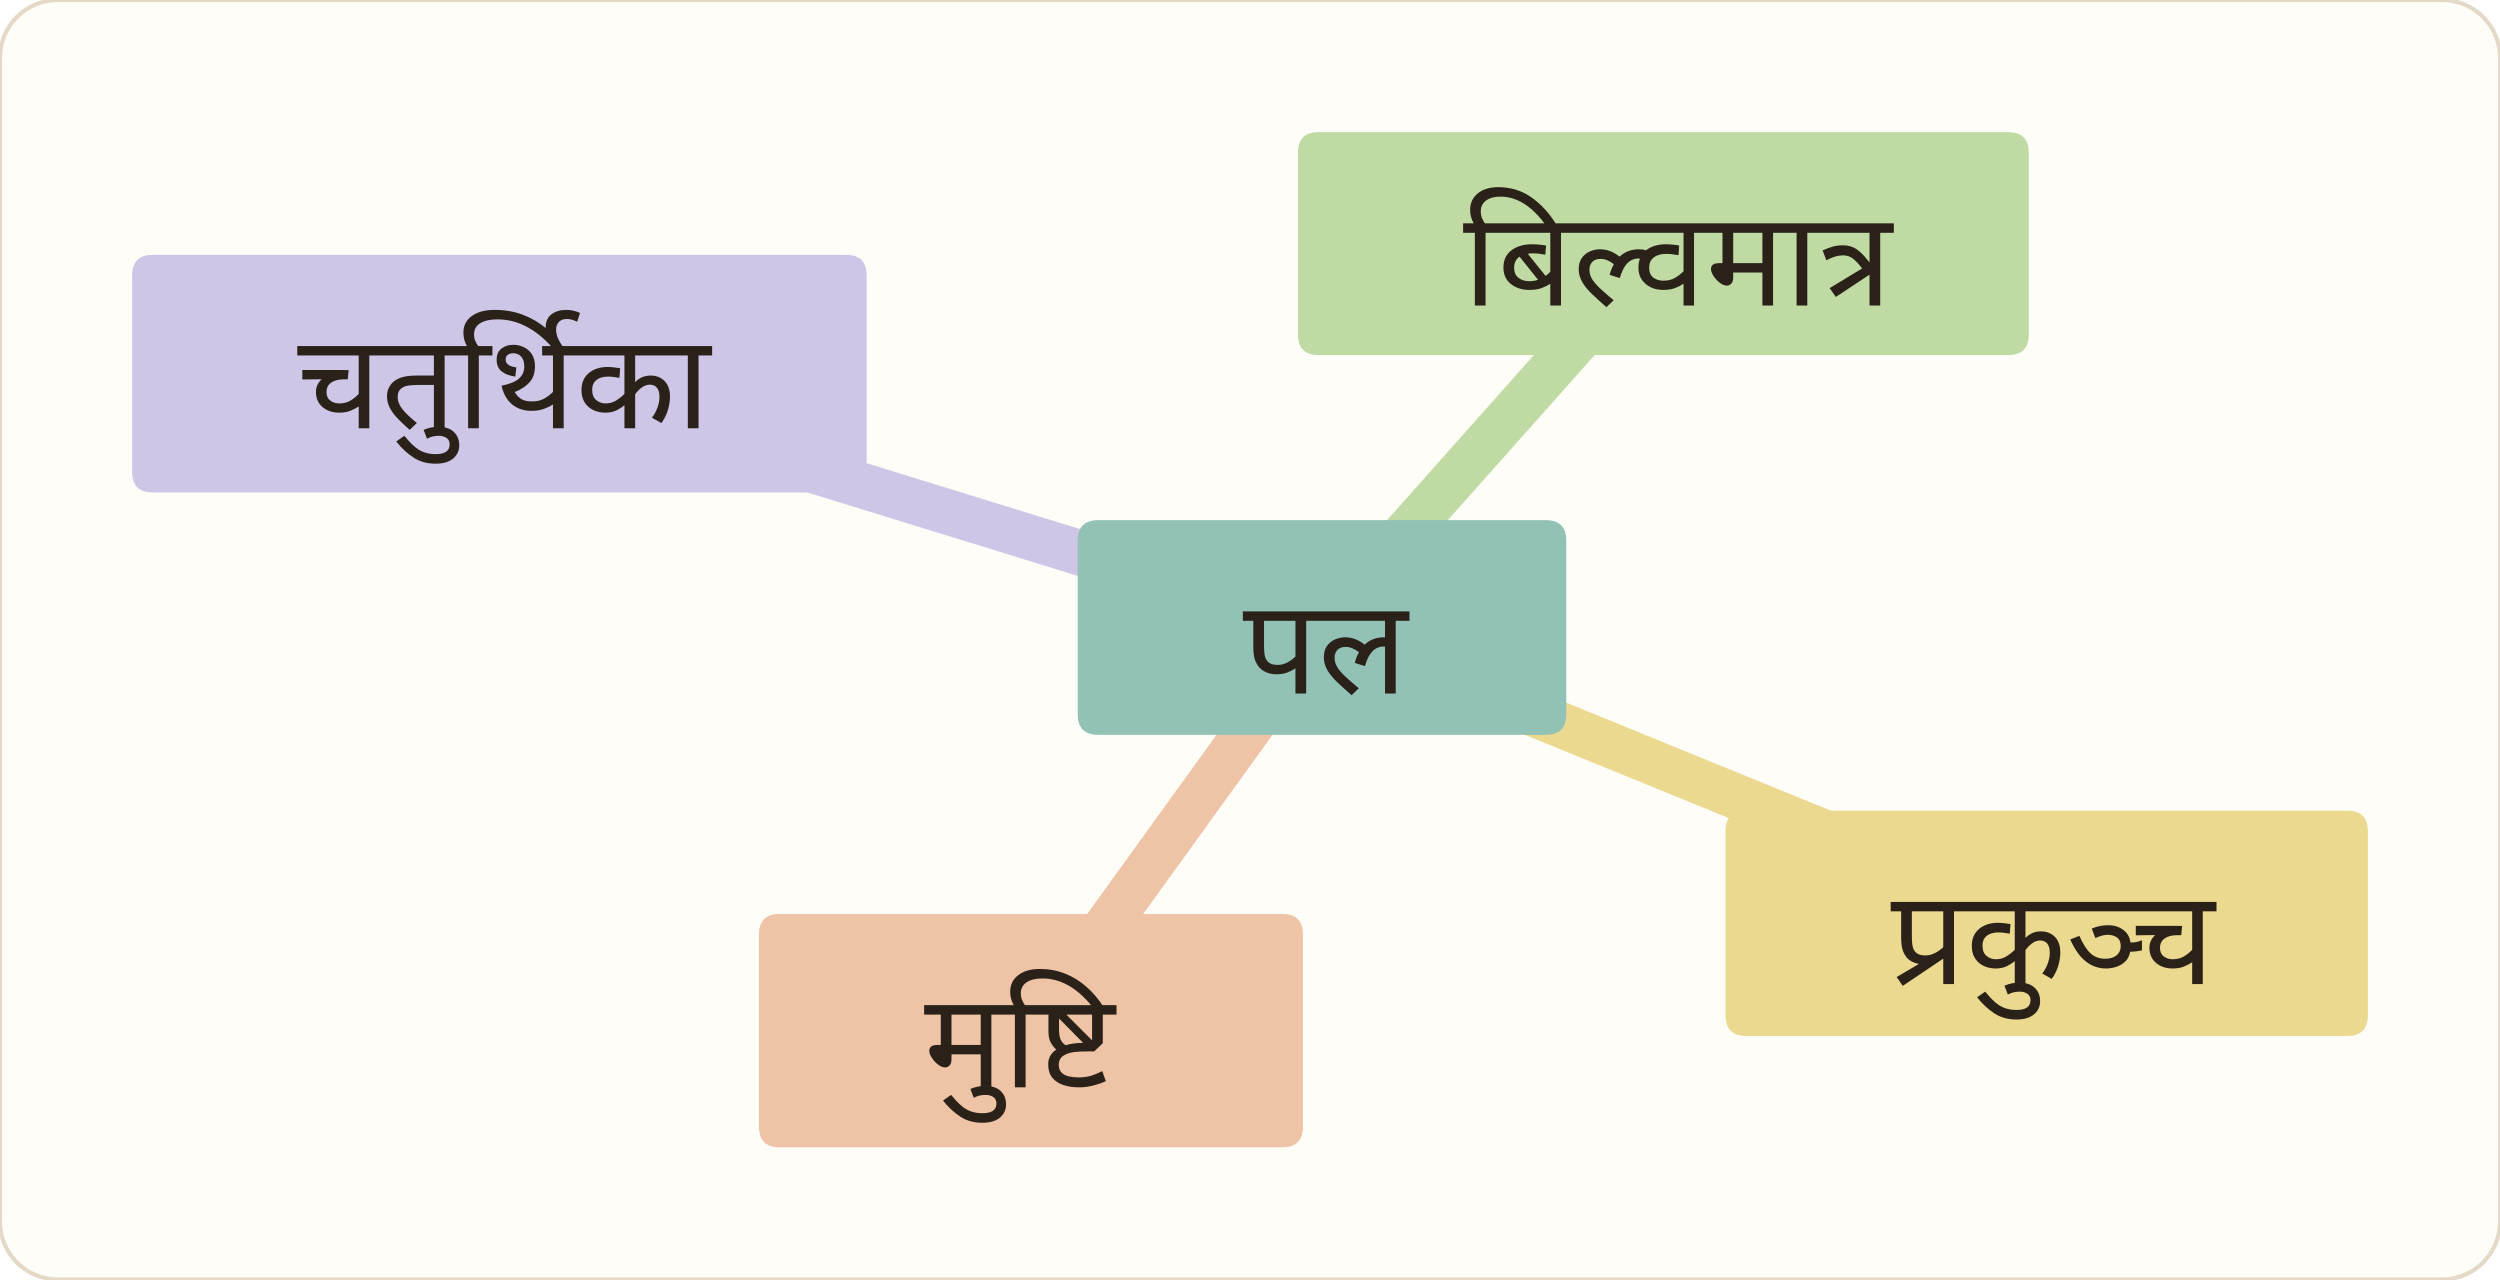
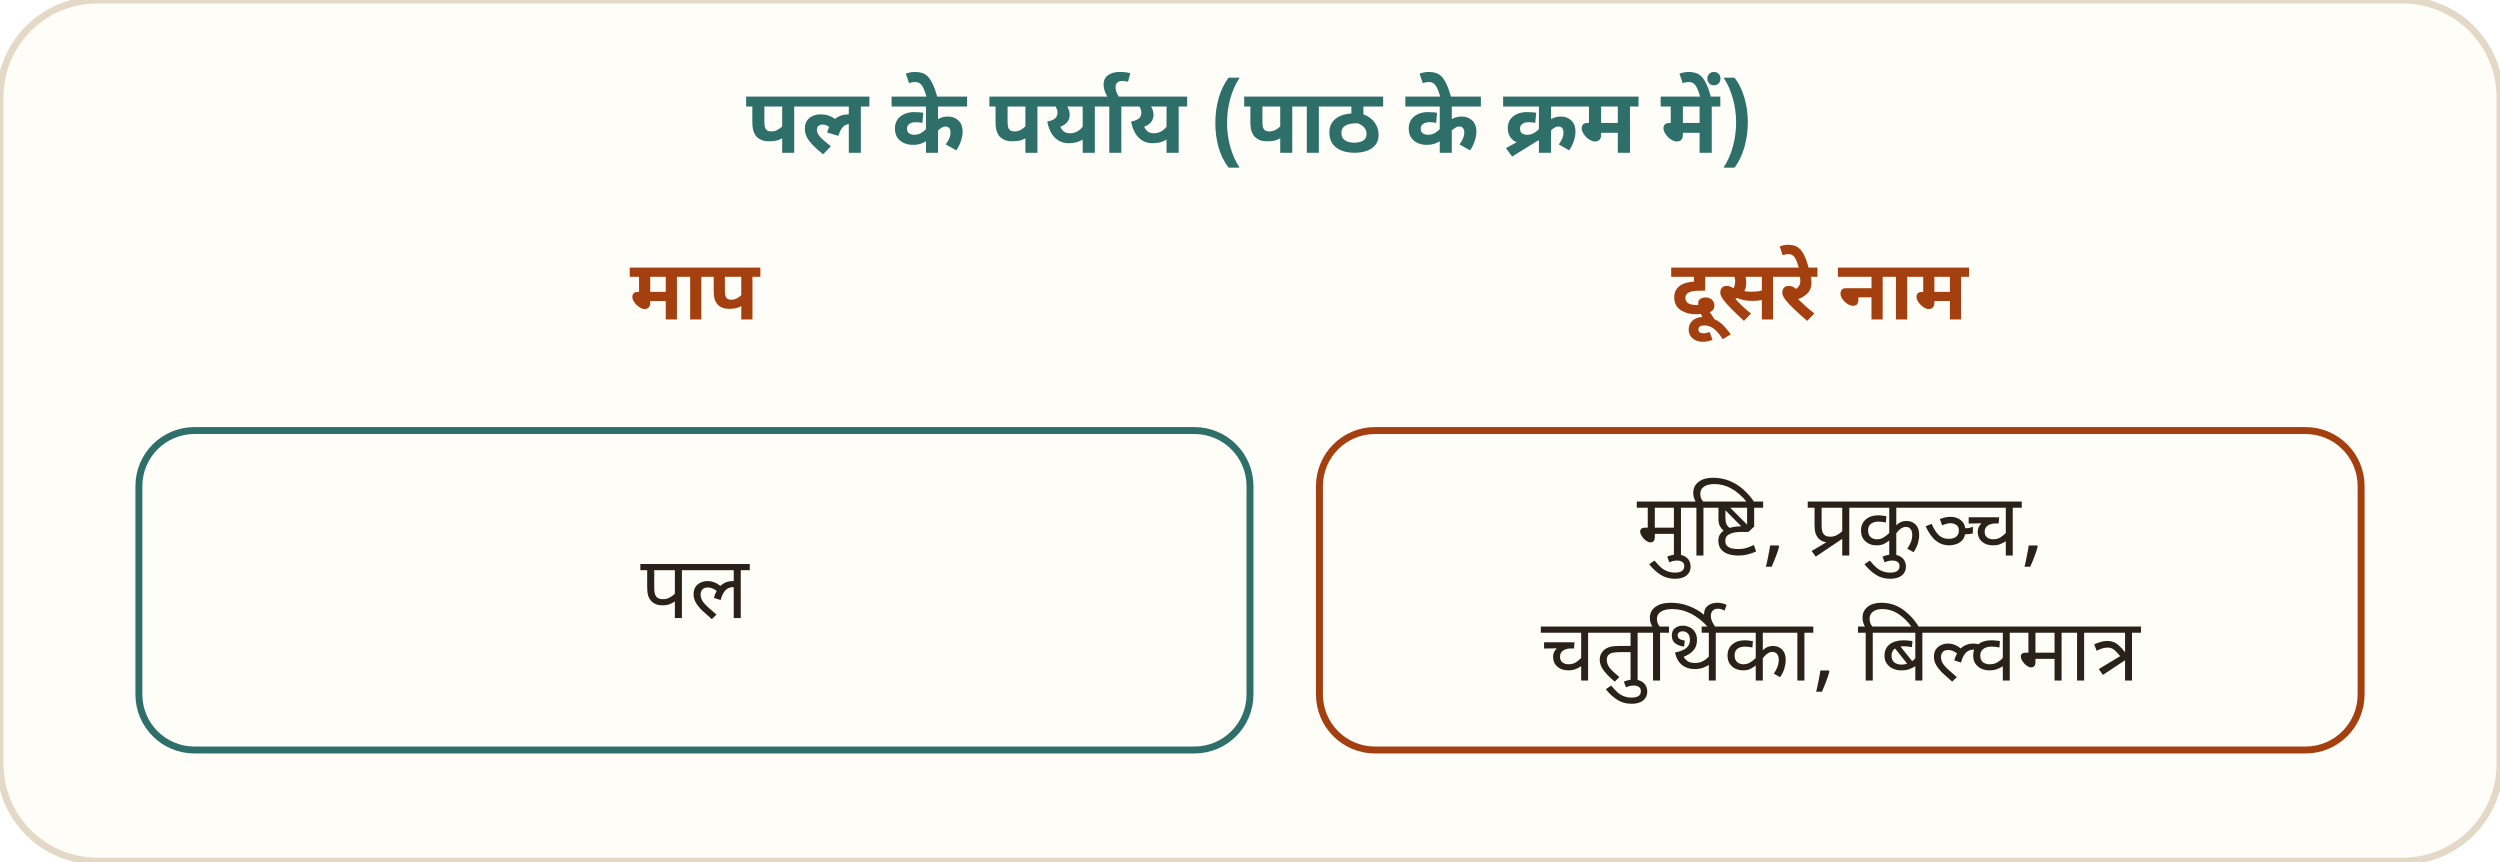
- <svg xmlns="http://www.w3.org/2000/svg" id="mmf893bb53" viewBox="-17 -17 605.48 309.87" width="605.48" height="309.87" role="img" preserveAspectRatio="xMidYMid meet">
-   <rect x="-17" y="-17" width="605.48" height="309.87" rx="14" fill="#fffdf8" stroke="#e4d9c6" />
-   <style>#mmf893bb53{font-family:'Noto Sans Devanagari','Mukta','Nirmala UI','Mangal','FreeSans',sans-serif;font-size:32px;fill:#2a2118;}@keyframes edge-animation-frame{from{stroke-dashoffset:0;}}@keyframes dash{to{stroke-dashoffset:0;}}#mmf893bb53 .edge-animation-slow{stroke-dasharray:9,5!important;stroke-dashoffset:900;animation:dash 50s linear infinite;stroke-linecap:round;}#mmf893bb53 .edge-animation-fast{stroke-dasharray:9,5!important;stroke-dashoffset:900;animation:dash 20s linear infinite;stroke-linecap:round;}#mmf893bb53 .error-icon{fill:#fffdf8;}#mmf893bb53 .error-text{fill:#2a2118;stroke:#2a2118;}#mmf893bb53 .edge-thickness-normal{stroke-width:1px;}#mmf893bb53 .edge-thickness-thick{stroke-width:3.5px;}#mmf893bb53 .edge-pattern-solid{stroke-dasharray:0;}#mmf893bb53 .edge-thickness-invisible{stroke-width:0;fill:none;}#mmf893bb53 .edge-pattern-dashed{stroke-dasharray:3;}#mmf893bb53 .edge-pattern-dotted{stroke-dasharray:2;}#mmf893bb53 .marker{fill:#a4400f;stroke:#a4400f;}#mmf893bb53 .marker.cross{stroke:#a4400f;}#mmf893bb53 svg{font-family:'Noto Sans Devanagari','Mukta','Nirmala UI','Mangal','FreeSans',sans-serif;font-size:32px;}#mmf893bb53 p{margin:0;}#mmf893bb53 .edge{stroke-width:3;}#mmf893bb53 .section--1 rect,#mmf893bb53 .section--1 path,#mmf893bb53 .section--1 circle,#mmf893bb53 .section--1 polygon,#mmf893bb53 .section--1 path{fill:#a9d0c9;}#mmf893bb53 .section--1 text{fill:#2a2118;}#mmf893bb53 .section--1 span{color:#2a2118;}#mmf893bb53 .node-icon--1{font-size:40px;color:#2a2118;}#mmf893bb53 .section-edge--1{stroke:#a9d0c9;}#mmf893bb53 .edge-depth--1{stroke-width:17;}#mmf893bb53 .section--1 line{stroke:#2f6f6a;stroke-width:3;}#mmf893bb53 .disabled,#mmf893bb53 .disabled circle,#mmf893bb53 .disabled text{fill:lightgray;}#mmf893bb53 .disabled text{fill:#efefef;}#mmf893bb53 [data-look="neo"].mindmap-node.section--1 rect,#mmf893bb53 [data-look="neo"].mindmap-node.section--1 path,#mmf893bb53 [data-look="neo"].mindmap-node.section--1 circle,#mmf893bb53 [data-look="neo"].mindmap-node.section--1 polygon{fill:#a9d0c9;stroke:#a9d0c9;stroke-width:1px;}#mmf893bb53 [data-look="neo"].section-edge--1{stroke:#a9d0c9;}#mmf893bb53 [data-look="neo"].mindmap-node.section--1 text{fill:#2a2118;}#mmf893bb53 .section-0 rect,#mmf893bb53 .section-0 path,#mmf893bb53 .section-0 circle,#mmf893bb53 .section-0 polygon,#mmf893bb53 .section-0 path{fill:#efc4a6;}#mmf893bb53 .section-0 text{fill:#2a2118;}#mmf893bb53 .section-0 span{color:#2a2118;}#mmf893bb53 .node-icon-0{font-size:40px;color:#2a2118;}#mmf893bb53 .section-edge-0{stroke:#efc4a6;}#mmf893bb53 .edge-depth-0{stroke-width:14;}#mmf893bb53 .section-0 line{stroke:#2f6f6a;stroke-width:3;}#mmf893bb53 .disabled,#mmf893bb53 .disabled circle,#mmf893bb53 .disabled text{fill:lightgray;}#mmf893bb53 .disabled text{fill:#efefef;}#mmf893bb53 [data-look="neo"].mindmap-node.section-0 rect,#mmf893bb53 [data-look="neo"].mindmap-node.section-0 path,#mmf893bb53 [data-look="neo"].mindmap-node.section-0 circle,#mmf893bb53 [data-look="neo"].mindmap-node.section-0 polygon{fill:#efc4a6;stroke:#efc4a6;stroke-width:1px;}#mmf893bb53 [data-look="neo"].section-edge-0{stroke:#efc4a6;}#mmf893bb53 [data-look="neo"].mindmap-node.section-0 text{fill:#2a2118;}#mmf893bb53 .section-1 rect,#mmf893bb53 .section-1 path,#mmf893bb53 .section-1 circle,#mmf893bb53 .section-1 polygon,#mmf893bb53 .section-1 path{fill:#ebd98f;}#mmf893bb53 .section-1 text{fill:#2a2118;}#mmf893bb53 .section-1 span{color:#2a2118;}#mmf893bb53 .node-icon-1{font-size:40px;color:#2a2118;}#mmf893bb53 .section-edge-1{stroke:#ebd98f;}#mmf893bb53 .edge-depth-1{stroke-width:11;}#mmf893bb53 .section-1 line{stroke:#2f6f6a;stroke-width:3;}#mmf893bb53 .disabled,#mmf893bb53 .disabled circle,#mmf893bb53 .disabled text{fill:lightgray;}#mmf893bb53 .disabled text{fill:#efefef;}#mmf893bb53 [data-look="neo"].mindmap-node.section-1 rect,#mmf893bb53 [data-look="neo"].mindmap-node.section-1 path,#mmf893bb53 [data-look="neo"].mindmap-node.section-1 circle,#mmf893bb53 [data-look="neo"].mindmap-node.section-1 polygon{fill:#ebd98f;stroke:#ebd98f;stroke-width:1px;}#mmf893bb53 [data-look="neo"].section-edge-1{stroke:#ebd98f;}#mmf893bb53 [data-look="neo"].mindmap-node.section-1 text{fill:#2a2118;}#mmf893bb53 .section-2 rect,#mmf893bb53 .section-2 path,#mmf893bb53 .section-2 circle,#mmf893bb53 .section-2 polygon,#mmf893bb53 .section-2 path{fill:#cdc6e6;}#mmf893bb53 .section-2 text{fill:#2a2118;}#mmf893bb53 .section-2 span{color:#2a2118;}#mmf893bb53 .node-icon-2{font-size:40px;color:#2a2118;}#mmf893bb53 .section-edge-2{stroke:#cdc6e6;}#mmf893bb53 .edge-depth-2{stroke-width:8;}#mmf893bb53 .section-2 line{stroke:#2f6f6a;stroke-width:3;}#mmf893bb53 .disabled,#mmf893bb53 .disabled circle,#mmf893bb53 .disabled text{fill:lightgray;}#mmf893bb53 .disabled text{fill:#efefef;}#mmf893bb53 [data-look="neo"].mindmap-node.section-2 rect,#mmf893bb53 [data-look="neo"].mindmap-node.section-2 path,#mmf893bb53 [data-look="neo"].mindmap-node.section-2 circle,#mmf893bb53 [data-look="neo"].mindmap-node.section-2 polygon{fill:#cdc6e6;stroke:#cdc6e6;stroke-width:1px;}#mmf893bb53 [data-look="neo"].section-edge-2{stroke:#cdc6e6;}#mmf893bb53 [data-look="neo"].mindmap-node.section-2 text{fill:#2a2118;}#mmf893bb53 .section-3 rect,#mmf893bb53 .section-3 path,#mmf893bb53 .section-3 circle,#mmf893bb53 .section-3 polygon,#mmf893bb53 .section-3 path{fill:#bfdba3;}#mmf893bb53 .section-3 text{fill:#2a2118;}#mmf893bb53 .section-3 span{color:#2a2118;}#mmf893bb53 .node-icon-3{font-size:40px;color:#2a2118;}#mmf893bb53 .section-edge-3{stroke:#bfdba3;}#mmf893bb53 .edge-depth-3{stroke-width:5;}#mmf893bb53 .section-3 line{stroke:#2f6f6a;stroke-width:3;}#mmf893bb53 .disabled,#mmf893bb53 .disabled circle,#mmf893bb53 .disabled text{fill:lightgray;}#mmf893bb53 .disabled text{fill:#efefef;}#mmf893bb53 [data-look="neo"].mindmap-node.section-3 rect,#mmf893bb53 [data-look="neo"].mindmap-node.section-3 path,#mmf893bb53 [data-look="neo"].mindmap-node.section-3 circle,#mmf893bb53 [data-look="neo"].mindmap-node.section-3 polygon{fill:#bfdba3;stroke:#bfdba3;stroke-width:1px;}#mmf893bb53 [data-look="neo"].section-edge-3{stroke:#bfdba3;}#mmf893bb53 [data-look="neo"].mindmap-node.section-3 text{fill:#2a2118;}#mmf893bb53 .section-4 rect,#mmf893bb53 .section-4 path,#mmf893bb53 .section-4 circle,#mmf893bb53 .section-4 polygon,#mmf893bb53 .section-4 path{fill:#e9b9c9;}#mmf893bb53 .section-4 text{fill:#2a2118;}#mmf893bb53 .section-4 span{color:#2a2118;}#mmf893bb53 .node-icon-4{font-size:40px;color:#2a2118;}#mmf893bb53 .section-edge-4{stroke:#e9b9c9;}#mmf893bb53 .edge-depth-4{stroke-width:2;}#mmf893bb53 .section-4 line{stroke:#2f6f6a;stroke-width:3;}#mmf893bb53 .disabled,#mmf893bb53 .disabled circle,#mmf893bb53 .disabled text{fill:lightgray;}#mmf893bb53 .disabled text{fill:#efefef;}#mmf893bb53 [data-look="neo"].mindmap-node.section-4 rect,#mmf893bb53 [data-look="neo"].mindmap-node.section-4 path,#mmf893bb53 [data-look="neo"].mindmap-node.section-4 circle,#mmf893bb53 [data-look="neo"].mindmap-node.section-4 polygon{fill:#e9b9c9;stroke:#e9b9c9;stroke-width:1px;}#mmf893bb53 [data-look="neo"].section-edge-4{stroke:#e9b9c9;}#mmf893bb53 [data-look="neo"].mindmap-node.section-4 text{fill:#2a2118;}#mmf893bb53 .section-5 rect,#mmf893bb53 .section-5 path,#mmf893bb53 .section-5 circle,#mmf893bb53 .section-5 polygon,#mmf893bb53 .section-5 path{fill:#aecde2;}#mmf893bb53 .section-5 text{fill:#2a2118;}#mmf893bb53 .section-5 span{color:#2a2118;}#mmf893bb53 .node-icon-5{font-size:40px;color:#2a2118;}#mmf893bb53 .section-edge-5{stroke:#aecde2;}#mmf893bb53 .edge-depth-5{stroke-width:-1;}#mmf893bb53 .section-5 line{stroke:#2f6f6a;stroke-width:3;}#mmf893bb53 .disabled,#mmf893bb53 .disabled circle,#mmf893bb53 .disabled text{fill:lightgray;}#mmf893bb53 .disabled text{fill:#efefef;}#mmf893bb53 [data-look="neo"].mindmap-node.section-5 rect,#mmf893bb53 [data-look="neo"].mindmap-node.section-5 path,#mmf893bb53 [data-look="neo"].mindmap-node.section-5 circle,#mmf893bb53 [data-look="neo"].mindmap-node.section-5 polygon{fill:#aecde2;stroke:#aecde2;stroke-width:1px;}#mmf893bb53 [data-look="neo"].section-edge-5{stroke:#aecde2;}#mmf893bb53 [data-look="neo"].mindmap-node.section-5 text{fill:#2a2118;}#mmf893bb53 .section-6 rect,#mmf893bb53 .section-6 path,#mmf893bb53 .section-6 circle,#mmf893bb53 .section-6 polygon,#mmf893bb53 .section-6 path{fill:#e3cfa8;}#mmf893bb53 .section-6 text{fill:#2a2118;}#mmf893bb53 .section-6 span{color:#2a2118;}#mmf893bb53 .node-icon-6{font-size:40px;color:#2a2118;}#mmf893bb53 .section-edge-6{stroke:#e3cfa8;}#mmf893bb53 .edge-depth-6{stroke-width:-4;}#mmf893bb53 .section-6 line{stroke:#2f6f6a;stroke-width:3;}#mmf893bb53 .disabled,#mmf893bb53 .disabled circle,#mmf893bb53 .disabled text{fill:lightgray;}#mmf893bb53 .disabled text{fill:#efefef;}#mmf893bb53 [data-look="neo"].mindmap-node.section-6 rect,#mmf893bb53 [data-look="neo"].mindmap-node.section-6 path,#mmf893bb53 [data-look="neo"].mindmap-node.section-6 circle,#mmf893bb53 [data-look="neo"].mindmap-node.section-6 polygon{fill:#e3cfa8;stroke:#e3cfa8;stroke-width:1px;}#mmf893bb53 [data-look="neo"].section-edge-6{stroke:#e3cfa8;}#mmf893bb53 [data-look="neo"].mindmap-node.section-6 text{fill:#2a2118;}#mmf893bb53 .section-7 rect,#mmf893bb53 .section-7 path,#mmf893bb53 .section-7 circle,#mmf893bb53 .section-7 polygon,#mmf893bb53 .section-7 path{fill:#b6d9cf;}#mmf893bb53 .section-7 text{fill:#2a2118;}#mmf893bb53 .section-7 span{color:#2a2118;}#mmf893bb53 .node-icon-7{font-size:40px;color:#2a2118;}#mmf893bb53 .section-edge-7{stroke:#b6d9cf;}#mmf893bb53 .edge-depth-7{stroke-width:-7;}#mmf893bb53 .section-7 line{stroke:#2f6f6a;stroke-width:3;}#mmf893bb53 .disabled,#mmf893bb53 .disabled circle,#mmf893bb53 .disabled text{fill:lightgray;}#mmf893bb53 .disabled text{fill:#efefef;}#mmf893bb53 [data-look="neo"].mindmap-node.section-7 rect,#mmf893bb53 [data-look="neo"].mindmap-node.section-7 path,#mmf893bb53 [data-look="neo"].mindmap-node.section-7 circle,#mmf893bb53 [data-look="neo"].mindmap-node.section-7 polygon{fill:#b6d9cf;stroke:#b6d9cf;stroke-width:1px;}#mmf893bb53 [data-look="neo"].section-edge-7{stroke:#b6d9cf;}#mmf893bb53 [data-look="neo"].mindmap-node.section-7 text{fill:#2a2118;}#mmf893bb53 .section-8 rect,#mmf893bb53 .section-8 path,#mmf893bb53 .section-8 circle,#mmf893bb53 .section-8 polygon,#mmf893bb53 .section-8 path{fill:#f0b9a0;}#mmf893bb53 .section-8 text{fill:#2a2118;}#mmf893bb53 .section-8 span{color:#2a2118;}#mmf893bb53 .node-icon-8{font-size:40px;color:#2a2118;}#mmf893bb53 .section-edge-8{stroke:#f0b9a0;}#mmf893bb53 .edge-depth-8{stroke-width:-10;}#mmf893bb53 .section-8 line{stroke:#2f6f6a;stroke-width:3;}#mmf893bb53 .disabled,#mmf893bb53 .disabled circle,#mmf893bb53 .disabled text{fill:lightgray;}#mmf893bb53 .disabled text{fill:#efefef;}#mmf893bb53 [data-look="neo"].mindmap-node.section-8 rect,#mmf893bb53 [data-look="neo"].mindmap-node.section-8 path,#mmf893bb53 [data-look="neo"].mindmap-node.section-8 circle,#mmf893bb53 [data-look="neo"].mindmap-node.section-8 polygon{fill:#f0b9a0;stroke:#f0b9a0;stroke-width:1px;}#mmf893bb53 [data-look="neo"].section-edge-8{stroke:#f0b9a0;}#mmf893bb53 [data-look="neo"].mindmap-node.section-8 text{fill:#2a2118;}#mmf893bb53 .section-9 rect,#mmf893bb53 .section-9 path,#mmf893bb53 .section-9 circle,#mmf893bb53 .section-9 polygon,#mmf893bb53 .section-9 path{fill:#dccf8e;}#mmf893bb53 .section-9 text{fill:#2a2118;}#mmf893bb53 .section-9 span{color:#2a2118;}#mmf893bb53 .node-icon-9{font-size:40px;color:#2a2118;}#mmf893bb53 .section-edge-9{stroke:#dccf8e;}#mmf893bb53 .edge-depth-9{stroke-width:-13;}#mmf893bb53 .section-9 line{stroke:#2f6f6a;stroke-width:3;}#mmf893bb53 .disabled,#mmf893bb53 .disabled circle,#mmf893bb53 .disabled text{fill:lightgray;}#mmf893bb53 .disabled text{fill:#efefef;}#mmf893bb53 [data-look="neo"].mindmap-node.section-9 rect,#mmf893bb53 [data-look="neo"].mindmap-node.section-9 path,#mmf893bb53 [data-look="neo"].mindmap-node.section-9 circle,#mmf893bb53 [data-look="neo"].mindmap-node.section-9 polygon{fill:#dccf8e;stroke:#dccf8e;stroke-width:1px;}#mmf893bb53 [data-look="neo"].section-edge-9{stroke:#dccf8e;}#mmf893bb53 [data-look="neo"].mindmap-node.section-9 text{fill:#2a2118;}#mmf893bb53 .section-10 rect,#mmf893bb53 .section-10 path,#mmf893bb53 .section-10 circle,#mmf893bb53 .section-10 polygon,#mmf893bb53 .section-10 path{fill:#c5bfe2;}#mmf893bb53 .section-10 text{fill:#2a2118;}#mmf893bb53 .section-10 span{color:#2a2118;}#mmf893bb53 .node-icon-10{font-size:40px;color:#2a2118;}#mmf893bb53 .section-edge-10{stroke:#c5bfe2;}#mmf893bb53 .edge-depth-10{stroke-width:-16;}#mmf893bb53 .section-10 line{stroke:#2f6f6a;stroke-width:3;}#mmf893bb53 .disabled,#mmf893bb53 .disabled circle,#mmf893bb53 .disabled text{fill:lightgray;}#mmf893bb53 .disabled text{fill:#efefef;}#mmf893bb53 [data-look="neo"].mindmap-node.section-10 rect,#mmf893bb53 [data-look="neo"].mindmap-node.section-10 path,#mmf893bb53 [data-look="neo"].mindmap-node.section-10 circle,#mmf893bb53 [data-look="neo"].mindmap-node.section-10 polygon{fill:#c5bfe2;stroke:#c5bfe2;stroke-width:1px;}#mmf893bb53 [data-look="neo"].section-edge-10{stroke:#c5bfe2;}#mmf893bb53 [data-look="neo"].mindmap-node.section-10 text{fill:#2a2118;}#mmf893bb53 .section-root rect,#mmf893bb53 .section-root path,#mmf893bb53 .section-root circle,#mmf893bb53 .section-root polygon{fill:hsl(165, 27.273%, 66.373%);}#mmf893bb53 .section-root text{fill:#2a2118;}#mmf893bb53 .section-root span{color:#2a2118;}#mmf893bb53 .icon-container{height:100%;display:flex;justify-content:center;align-items:center;}#mmf893bb53 .edge{fill:none;}#mmf893bb53 .mindmap-node-label{dy:1em;alignment-baseline:middle;text-anchor:middle;dominant-baseline:middle;text-align:center;}#mmf893bb53 [data-look="neo"].mindmap-node{filter:drop-shadow( 1px 2px 2px rgba(185,185,185,1));}#mmf893bb53 [data-look="neo"].mindmap-node.section-root rect,#mmf893bb53 [data-look="neo"].mindmap-node.section-root path,#mmf893bb53 [data-look="neo"].mindmap-node.section-root circle,#mmf893bb53 [data-look="neo"].mindmap-node.section-root polygon{fill:hsl(165, 27.273%, 66.373%);}#mmf893bb53 [data-look="neo"].mindmap-node.section-root .text-inner-tspan{fill:#2a2118;}#mmf893bb53 [data-look="neo"].mindmap-node.section--1 rect,#mmf893bb53 [data-look="neo"].mindmap-node.section--1 path,#mmf893bb53 [data-look="neo"].mindmap-node.section--1 circle,#mmf893bb53 [data-look="neo"].mindmap-node.section--1 polygon{stroke:url(#mmf893bb53-gradient);fill:#e3efec;}#mmf893bb53 .section--1 line{stroke-width:0;}#mmf893bb53 [data-look="neo"].mindmap-node.section-0 rect,#mmf893bb53 [data-look="neo"].mindmap-node.section-0 path,#mmf893bb53 [data-look="neo"].mindmap-node.section-0 circle,#mmf893bb53 [data-look="neo"].mindmap-node.section-0 polygon{stroke:url(#mmf893bb53-gradient);fill:#e3efec;}#mmf893bb53 .section-0 line{stroke-width:0;}#mmf893bb53 [data-look="neo"].mindmap-node.section-1 rect,#mmf893bb53 [data-look="neo"].mindmap-node.section-1 path,#mmf893bb53 [data-look="neo"].mindmap-node.section-1 circle,#mmf893bb53 [data-look="neo"].mindmap-node.section-1 polygon{stroke:url(#mmf893bb53-gradient);fill:#e3efec;}#mmf893bb53 .section-1 line{stroke-width:0;}#mmf893bb53 [data-look="neo"].mindmap-node.section-2 rect,#mmf893bb53 [data-look="neo"].mindmap-node.section-2 path,#mmf893bb53 [data-look="neo"].mindmap-node.section-2 circle,#mmf893bb53 [data-look="neo"].mindmap-node.section-2 polygon{stroke:url(#mmf893bb53-gradient);fill:#e3efec;}#mmf893bb53 .section-2 line{stroke-width:0;}#mmf893bb53 [data-look="neo"].mindmap-node.section-3 rect,#mmf893bb53 [data-look="neo"].mindmap-node.section-3 path,#mmf893bb53 [data-look="neo"].mindmap-node.section-3 circle,#mmf893bb53 [data-look="neo"].mindmap-node.section-3 polygon{stroke:url(#mmf893bb53-gradient);fill:#e3efec;}#mmf893bb53 .section-3 line{stroke-width:0;}#mmf893bb53 [data-look="neo"].mindmap-node.section-4 rect,#mmf893bb53 [data-look="neo"].mindmap-node.section-4 path,#mmf893bb53 [data-look="neo"].mindmap-node.section-4 circle,#mmf893bb53 [data-look="neo"].mindmap-node.section-4 polygon{stroke:url(#mmf893bb53-gradient);fill:#e3efec;}#mmf893bb53 .section-4 line{stroke-width:0;}#mmf893bb53 [data-look="neo"].mindmap-node.section-5 rect,#mmf893bb53 [data-look="neo"].mindmap-node.section-5 path,#mmf893bb53 [data-look="neo"].mindmap-node.section-5 circle,#mmf893bb53 [data-look="neo"].mindmap-node.section-5 polygon{stroke:url(#mmf893bb53-gradient);fill:#e3efec;}#mmf893bb53 .section-5 line{stroke-width:0;}#mmf893bb53 [data-look="neo"].mindmap-node.section-6 rect,#mmf893bb53 [data-look="neo"].mindmap-node.section-6 path,#mmf893bb53 [data-look="neo"].mindmap-node.section-6 circle,#mmf893bb53 [data-look="neo"].mindmap-node.section-6 polygon{stroke:url(#mmf893bb53-gradient);fill:#e3efec;}#mmf893bb53 .section-6 line{stroke-width:0;}#mmf893bb53 [data-look="neo"].mindmap-node.section-7 rect,#mmf893bb53 [data-look="neo"].mindmap-node.section-7 path,#mmf893bb53 [data-look="neo"].mindmap-node.section-7 circle,#mmf893bb53 [data-look="neo"].mindmap-node.section-7 polygon{stroke:url(#mmf893bb53-gradient);fill:#e3efec;}#mmf893bb53 .section-7 line{stroke-width:0;}#mmf893bb53 [data-look="neo"].mindmap-node.section-8 rect,#mmf893bb53 [data-look="neo"].mindmap-node.section-8 path,#mmf893bb53 [data-look="neo"].mindmap-node.section-8 circle,#mmf893bb53 [data-look="neo"].mindmap-node.section-8 polygon{stroke:url(#mmf893bb53-gradient);fill:#e3efec;}#mmf893bb53 .section-8 line{stroke-width:0;}#mmf893bb53 [data-look="neo"].mindmap-node.section-9 rect,#mmf893bb53 [data-look="neo"].mindmap-node.section-9 path,#mmf893bb53 [data-look="neo"].mindmap-node.section-9 circle,#mmf893bb53 [data-look="neo"].mindmap-node.section-9 polygon{stroke:url(#mmf893bb53-gradient);fill:#e3efec;}#mmf893bb53 .section-9 line{stroke-width:0;}#mmf893bb53 [data-look="neo"].mindmap-node.section-10 rect,#mmf893bb53 [data-look="neo"].mindmap-node.section-10 path,#mmf893bb53 [data-look="neo"].mindmap-node.section-10 circle,#mmf893bb53 [data-look="neo"].mindmap-node.section-10 polygon{stroke:url(#mmf893bb53-gradient);fill:#e3efec;}#mmf893bb53 .section-10 line{stroke-width:0;}#mmf893bb53 .node .neo-node{stroke:#2f6f6a;}#mmf893bb53 [data-look="neo"].node rect,#mmf893bb53 [data-look="neo"].cluster rect,#mmf893bb53 [data-look="neo"].node polygon{stroke:url(#mmf893bb53-gradient);filter:drop-shadow( 1px 2px 2px rgba(185,185,185,1));}#mmf893bb53 [data-look="neo"].swimlane.cluster rect{filter:none;}#mmf893bb53 [data-look="neo"].node path{stroke:url(#mmf893bb53-gradient);stroke-width:1px;}#mmf893bb53 [data-look="neo"].node .outer-path{filter:drop-shadow( 1px 2px 2px rgba(185,185,185,1));}#mmf893bb53 [data-look="neo"].node .neo-line path{stroke:#2f6f6a;filter:none;}#mmf893bb53 [data-look="neo"].node circle{stroke:url(#mmf893bb53-gradient);filter:drop-shadow( 1px 2px 2px rgba(185,185,185,1));}#mmf893bb53 [data-look="neo"].node circle .state-start{fill:#000000;}#mmf893bb53 [data-look="neo"].icon-shape .icon{fill:url(#mmf893bb53-gradient);filter:drop-shadow( 1px 2px 2px rgba(185,185,185,1));}#mmf893bb53 [data-look="neo"].icon-shape .icon-neo path{stroke:url(#mmf893bb53-gradient);filter:drop-shadow( 1px 2px 2px rgba(185,185,185,1));}#mmf893bb53 .eventWrapper{filter:none;}#mmf893bb53 .titleText{fill:rgb(47, 111, 106);font-weight:700;}#mmf893bb53 :root{--mermaid-font-family:'Noto Sans Devanagari','Mukta','Nirmala UI','Mangal','FreeSans',sans-serif;}</style>
-   <g>
-     <marker id="mmf893bb53_mindmap-pointEnd" class="marker mindmap" viewBox="0 0 10 10" refX="5" refY="5" markerUnits="userSpaceOnUse" markerWidth="8" markerHeight="8" orient="auto">
-       <path d="M 0 0 L 10 5 L 0 10 z" class="arrowMarkerPath" style="stroke-width: 1; stroke-dasharray: 1, 0;" />
-     </marker>
-     <marker id="mmf893bb53_mindmap-pointStart" class="marker mindmap" viewBox="0 0 10 10" refX="4.5" refY="5" markerUnits="userSpaceOnUse" markerWidth="8" markerHeight="8" orient="auto">
-       <path d="M 0 5 L 10 10 L 10 0 z" class="arrowMarkerPath" style="stroke-width: 1; stroke-dasharray: 1, 0;" />
-     </marker>
-     <marker id="mmf893bb53_mindmap-pointEnd-margin" class="marker mindmap" viewBox="0 0 11.5 14" refX="11.5" refY="7" markerUnits="userSpaceOnUse" markerWidth="10.5" markerHeight="14" orient="auto">
-       <path d="M 0 0 L 11.5 7 L 0 14 z" class="arrowMarkerPath" style="stroke-width: 0; stroke-dasharray: 1, 0;" />
-     </marker>
-     <marker id="mmf893bb53_mindmap-pointStart-margin" class="marker mindmap" viewBox="0 0 11.5 14" refX="1" refY="7" markerUnits="userSpaceOnUse" markerWidth="11.5" markerHeight="14" orient="auto">
-       <polygon points="0,7 11.5,14 11.5,0" class="arrowMarkerPath" style="stroke-width: 0; stroke-dasharray: 1, 0;" />
-     </marker>
-     <g class="subgraphs" />
-     <g class="edgePaths">
-       <path d="M294.396,147.137L289.986,153.246C285.575,159.355,276.754,171.573,267.934,183.791C259.113,196.009,250.292,208.228,245.881,214.337L241.471,220.446" id="mmf893bb53-edge_0_1" class="edge-thickness-normal edge-pattern-solid edge section-edge-0 edge-depth-1" style="undefined;;;undefined" data-edge="true" data-et="edge" data-id="edge_0_1" data-points="W3sieCI6Mjk0LjM5NjI0ODU1MTE4NDQsInkiOjE0Ny4xMzY3ODkxMjEzMzgzMn0seyJ4IjoyNjcuOTMzNTk2MTgzMTQ4NTUsInkiOjE4My43OTEyNjg3NzAwNDAzNX0seyJ4IjoyNDEuNDcwOTQzODE1MTEyNywieSI6MjIwLjQ0NTc0ODQxODc0MjM3fV0=" data-look="classic" />
-       <path d="M317.064,140.644L329.376,145.669C341.688,150.694,366.311,160.745,390.934,170.796C415.558,180.846,440.181,190.897,452.493,195.922L464.805,200.947" id="mmf893bb53-edge_0_2" class="edge-thickness-normal edge-pattern-solid edge section-edge-1 edge-depth-1" style="undefined;;;undefined" data-edge="true" data-et="edge" data-id="edge_0_2" data-points="W3sieCI6MzE3LjA2NDA4NTQyMDY3MzcsInkiOjE0MC42NDM1OTc3NzkzMjQxOH0seyJ4IjozOTAuOTM0NDc2NDYxOTQyODQsInkiOjE3MC43OTU1MjkxNjc1OTc3fSx7IngiOjQ2NC44MDQ4Njc1MDMyMTIsInkiOjIwMC45NDc0NjA1NTU4NzEyfV0=" data-look="classic" />
-       <path d="M288.843,130.552L274.63,126.166C260.416,121.78,231.989,113.009,203.562,104.237C175.135,95.465,146.708,86.693,132.495,82.307L118.281,77.921" id="mmf893bb53-edge_0_3" class="edge-thickness-normal edge-pattern-solid edge section-edge-2 edge-depth-1" style="undefined;;;undefined" data-edge="true" data-et="edge" data-id="edge_0_3" data-points="W3sieCI6Mjg4Ljg0MzI4ODcxNTAwODA0LCJ5IjoxMzAuNTUyMjAxMTIwNzA1NDZ9LHsieCI6MjAzLjU2MjI1NDg5NDA0MjQ0LCJ5IjoxMDQuMjM2NzU3NDMxNDgxNjR9LHsieCI6MTE4LjI4MTIyMTA3MzA3NjgxLCJ5Ijo3Ny45MjEzMTM3NDIyNTc4MX1d" data-look="classic" />
-       <path d="M313.144,123.766L318.373,117.886C323.601,112.006,334.058,100.247,344.516,88.488C354.973,76.728,365.43,64.969,370.659,59.089L375.887,53.209" id="mmf893bb53-edge_0_4" class="edge-thickness-normal edge-pattern-solid edge section-edge-3 edge-depth-1" style="undefined;;;undefined" data-edge="true" data-et="edge" data-id="edge_0_4" data-points="W3sieCI6MzEzLjE0NDE2Mzg1MTAwNjgsInkiOjEyMy43NjU5MTQ0NDA3NjZ9LHsieCI6MzQ0LjUxNTYyNTg2ODU2MzcsInkiOjg4LjQ4NzUxMDg2NjI2MDMyfSx7IngiOjM3NS44ODcwODc4ODYxMjA2LCJ5Ijo1My4yMDkxMDcyOTE3NTQ2NX1d" data-look="classic" />
-     </g>
-     <g class="edgeLabels">
-       <g class="edgeLabel">
-         <g class="label" data-id="edge_0_1" transform="translate(0, 0)">
-           <text y="-10.1" text-anchor="middle">
-             <tspan class="text-outer-tspan row" x="0" y="-0.1em" dy="1.1em" text-anchor="middle" />
-           </text>
-         </g>
-       </g>
-       <g>
-         <rect class="background" style="stroke: none" />
-       </g>
-       <g class="edgeLabel">
-         <g class="label" data-id="edge_0_2" transform="translate(0, 0)">
-           <text y="-10.1" text-anchor="middle">
-             <tspan class="text-outer-tspan row" x="0" y="-0.1em" dy="1.1em" text-anchor="middle" />
-           </text>
-         </g>
-       </g>
-       <g>
-         <rect class="background" style="stroke: none" />
-       </g>
-       <g class="edgeLabel">
-         <g class="label" data-id="edge_0_3" transform="translate(0, 0)">
-           <text y="-10.1" text-anchor="middle">
-             <tspan class="text-outer-tspan row" x="0" y="-0.1em" dy="1.1em" text-anchor="middle" />
-           </text>
-         </g>
-       </g>
-       <g>
-         <rect class="background" style="stroke: none" />
-       </g>
-       <g class="edgeLabel">
-         <g class="label" data-id="edge_0_4" transform="translate(0, 0)">
-           <text y="-10.1" text-anchor="middle">
-             <tspan class="text-outer-tspan row" x="0" y="-0.1em" dy="1.1em" text-anchor="middle" />
-           </text>
-         </g>
-       </g>
-       <g>
-         <rect class="background" style="stroke: none" />
-       </g>
-     </g>
-     <g class="nodes">
-       <g class="node mindmap-node section-root section--1" id="mmf893bb53-node_0" data-look="classic" transform="translate(303.1764, 134.975)">
-         <path id="mmf893bb53-node_0" class="node-bkg node-0" style="" d="M-59.164 21     v-42     q0,-5 5,-5     h108.328     q5,0 5,5     v42     q0,5 -5,5     h-108.328     q-5,0 -5,-5     Z" />
-         <line class="node-line-" x1="-59.164" y1="26" x2="59.164" y2="26" />
-         <g class="label" style="" transform="translate(-19.16402, -16)">
-           <rect />
-           <g>
-             <rect class="background" style="stroke: none" />
-             <text y="-10.1" style="">
-               <tspan class="text-outer-tspan row" x="0" y="-0.1em" dy="1.1em">
-                 <tspan font-style="normal" class="text-inner-tspan" font-weight="normal">पल</tspan>
-               </tspan>
-             </text>
-           </g>
-         </g>
-       </g>
-       <g class="node mindmap-node section-0" id="mmf893bb53-node_1" data-look="classic" transform="translate(232.6908, 232.6075)">
-         <path id="mmf893bb53-node_1" class="node-bkg node-0" style="" d="M-65.872 23.26     v-46.52     q0,-5 5,-5     h121.744     q5,0 5,5     v46.52     q0,5 -5,5     h-121.744     q-5,0 -5,-5     Z" />
-         <line class="node-line-" x1="-65.872" y1="28.26" x2="65.872" y2="28.26" />
-         <g class="label" style="" transform="translate(-25.87203, -18.26)">
-           <rect />
-           <g>
-             <rect class="background" style="stroke: none" />
-             <text y="-10.1" style="">
-               <tspan class="text-outer-tspan row" x="0" y="-0.1em" dy="1.1em">
-                 <tspan font-style="normal" class="text-inner-tspan" font-weight="normal">मुष्टि</tspan>
-               </tspan>
-             </text>
-           </g>
-         </g>
-       </g>
-       <g class="node mindmap-node section-1" id="mmf893bb53-node_2" data-look="classic" transform="translate(478.6925, 206.616)">
-         <path id="mmf893bb53-node_2" class="node-bkg node-0" style="" d="M-77.784 22.276     v-44.552     q0,-5 5,-5     h145.568     q5,0 5,5     v44.552     q0,5 -5,5     h-145.568     q-5,0 -5,-5     Z" />
-         <line class="node-line-" x1="-77.784" y1="27.276" x2="77.784" y2="27.276" />
-         <g class="label" style="" transform="translate(-37.78406, -17.276)">
-           <rect />
-           <g>
-             <rect class="background" style="stroke: none" />
-             <text y="-10.1" style="">
-               <tspan class="text-outer-tspan row" x="0" y="-0.1em" dy="1.1em">
-                 <tspan font-style="normal" class="text-inner-tspan" font-weight="normal">प्रकुञ्च</tspan>
-               </tspan>
-             </text>
-           </g>
-         </g>
-       </g>
-       <g class="node mindmap-node section-2" id="mmf893bb53-node_3" data-look="classic" transform="translate(103.9481, 73.49849)">
-         <path id="mmf893bb53-node_3" class="node-bkg node-0" style="" d="M-88.948 23.776     v-47.552     q0,-5 5,-5     h167.896     q5,0 5,5     v47.552     q0,5 -5,5     h-167.896     q-5,0 -5,-5     Z" />
-         <line class="node-line-" x1="-88.948" y1="28.776" x2="88.948" y2="28.776" />
-         <g class="label" style="" transform="translate(-48.94809, -18.776)">
-           <rect />
-           <g>
-             <rect class="background" style="stroke: none" />
-             <text y="-10.1" style="">
-               <tspan class="text-outer-tspan row" x="0" y="-0.1em" dy="1.1em">
-                 <tspan font-style="normal" class="text-inner-tspan" font-weight="normal">चतुर्थिका</tspan>
-               </tspan>
-             </text>
-           </g>
-         </g>
-       </g>
-       <g class="node mindmap-node section-3" id="mmf893bb53-node_4" data-look="classic" transform="translate(385.8548, 42)">
-         <path id="mmf893bb53-node_4" class="node-bkg node-0" style="" d="M-88.5 22     v-44     q0,-5 5,-5     h167     q5,0 5,5     v44     q0,5 -5,5     h-167     q-5,0 -5,-5     Z" />
-         <line class="node-line-" x1="-88.5" y1="27" x2="88.5" y2="27" />
-         <g class="label" style="" transform="translate(-48.50008, -17)">
-           <rect />
-           <g>
-             <rect class="background" style="stroke: none" />
-             <text y="-10.1" style="">
-               <tspan class="text-outer-tspan row" x="0" y="-0.1em" dy="1.1em">
-                 <tspan font-style="normal" class="text-inner-tspan" font-weight="normal">बिल्वमात्र</tspan>
-               </tspan>
-             </text>
-           </g>
-         </g>
-       </g>
-     </g>
-   </g>
-   <defs>
-     <filter id="mmf893bb53-drop-shadow" height="130%" width="130%">
-       <feDropShadow dx="4" dy="4" stdDeviation="0" flood-opacity="0.06" flood-color="#000000" />
-     </filter>
-   </defs>
-   <defs>
-     <filter id="mmf893bb53-drop-shadow-small" height="150%" width="150%">
-       <feDropShadow dx="2" dy="2" stdDeviation="0" flood-opacity="0.06" flood-color="#000000" />
-     </filter>
-   </defs>
-   <linearGradient id="mmf893bb53-gradient" gradientUnits="objectBoundingBox" x1="0%" y1="0%" x2="100%" y2="0%">
-     <stop offset="0%" stop-color="#2f6f6a" stop-opacity="1" />
-     <stop offset="100%" stop-color="#a4400f" stop-opacity="1" />
-   </linearGradient>
-   <defs>
-     <linearGradient id="mmf893bb53-gradient" gradientUnits="objectBoundingBox" x1="0%" y1="0%" x2="100%" y2="0%">
-       <stop offset="0%" stop-color="#2f6f6a" stop-opacity="1" />
-       <stop offset="100%" stop-color="#a4400f" stop-opacity="1" />
-     </linearGradient>
-   </defs>
+ <svg xmlns="http://www.w3.org/2000/svg" viewBox="0 0 360 124" role="img">
+   <rect width="360" height="124" rx="14" fill="#fffdf8" stroke="#e4d9c6" />
+   <text x="180" y="22" font-family="'Noto Sans Devanagari','Mukta','Nirmala UI','Mangal',sans-serif" font-size="13" font-weight="700" fill="#2f6f6a" text-anchor="middle">पल के पर्याय (पाठ के क्रम में)</text>
+   <text x="100" y="46" font-family="'Noto Sans Devanagari','Mukta','Nirmala UI','Mangal',sans-serif" font-size="12" font-weight="700" fill="#a4400f" text-anchor="middle">माप</text>
+   <text x="262" y="46" font-family="'Noto Sans Devanagari','Mukta','Nirmala UI','Mangal',sans-serif" font-size="12" font-weight="700" fill="#a4400f" text-anchor="middle">दूसरे नाम</text>
+   <rect x="20" y="62" width="160" height="46" rx="8" fill="#fffdf8" stroke="#2f6f6a" />
+   <text x="100.0" y="89.0" font-family="'Noto Sans Devanagari','Mukta','Nirmala UI','Mangal',sans-serif" font-size="12.5" font-weight="500" fill="#2a2118" text-anchor="middle">पल</text>
+   <rect x="190" y="62" width="150" height="46" rx="8" fill="#fffdf8" stroke="#a4400f" />
+   <text x="265.0" y="80.0" font-family="'Noto Sans Devanagari','Mukta','Nirmala UI','Mangal',sans-serif" font-size="12.5" font-weight="500" fill="#2a2118" text-anchor="middle">मुष्टि, प्रकुञ्च,</text>
+   <text x="265.0" y="98.0" font-family="'Noto Sans Devanagari','Mukta','Nirmala UI','Mangal',sans-serif" font-size="12.5" font-weight="500" fill="#2a2118" text-anchor="middle">चतुर्थिका, बिल्वमात्र</text>
</svg>
